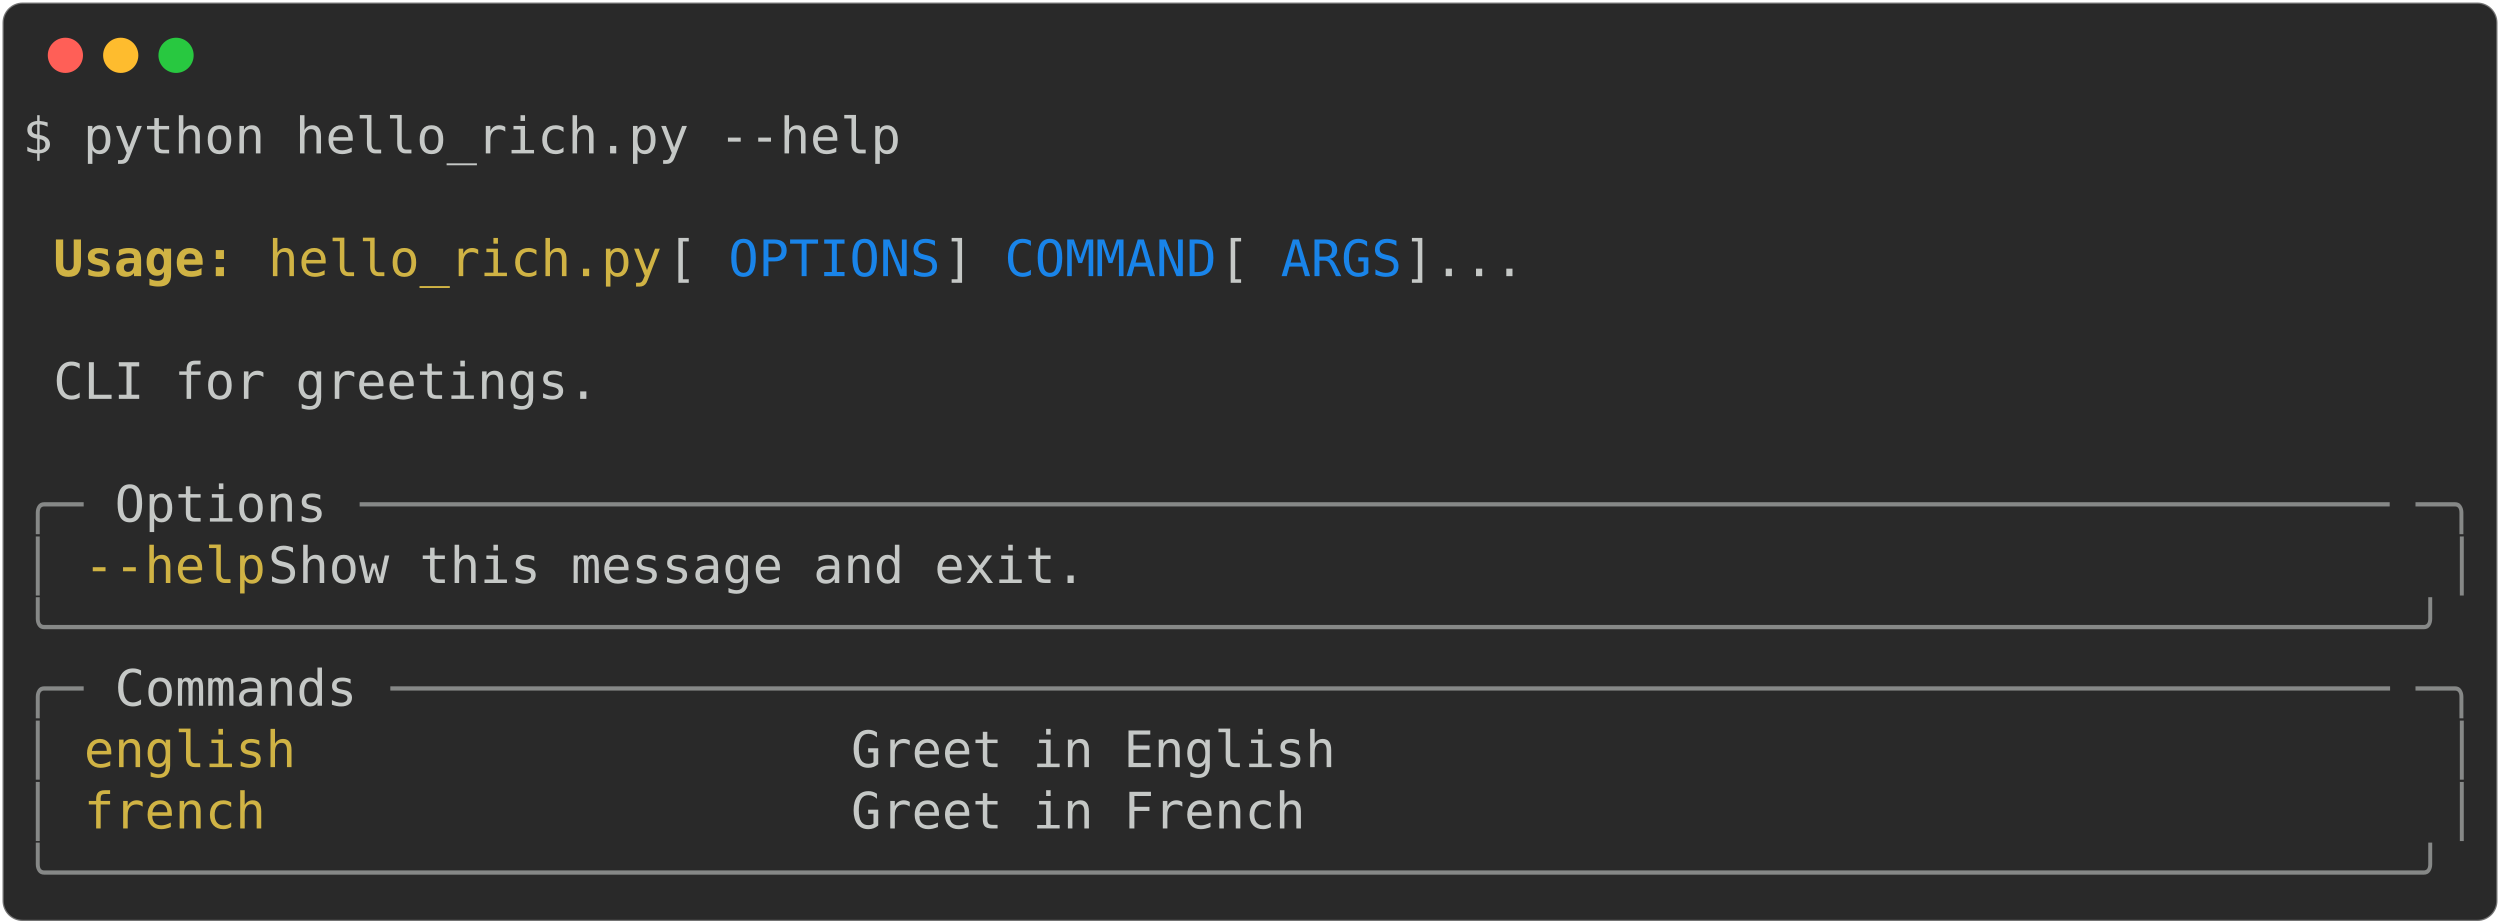
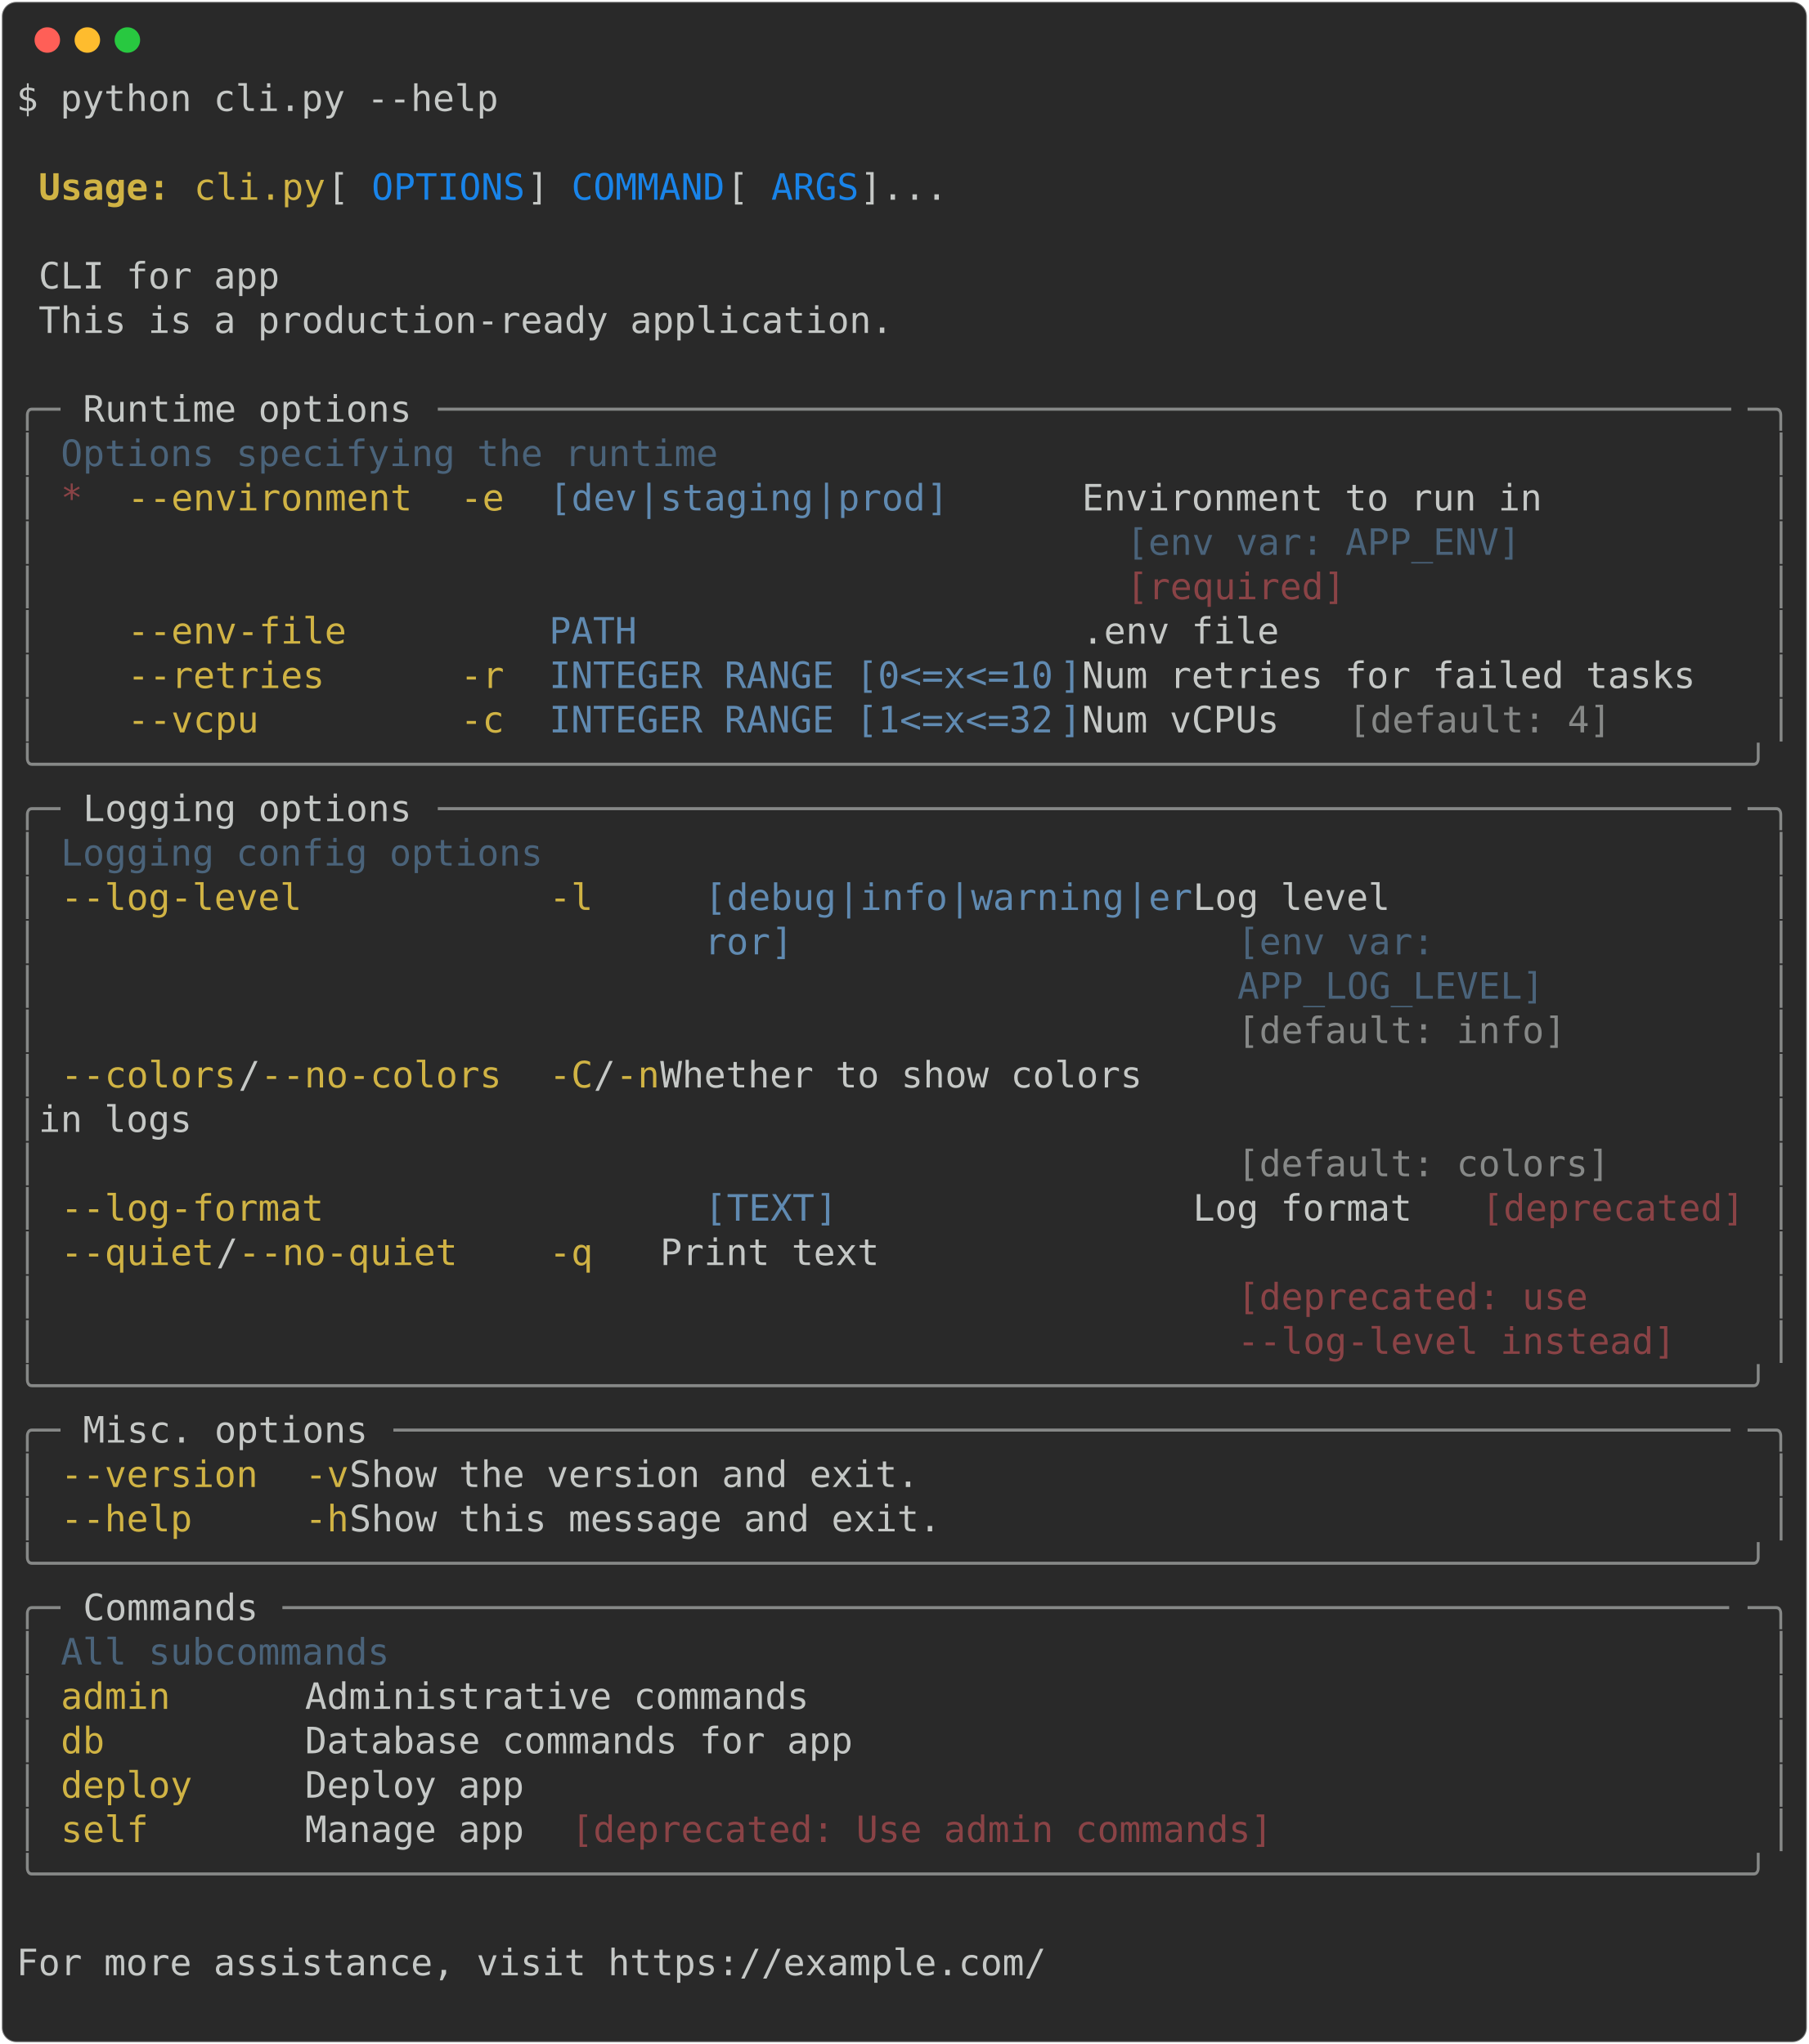
- <svg xmlns="http://www.w3.org/2000/svg" class="rich-terminal" viewBox="0 0 994 367.2">
+ <svg xmlns="http://www.w3.org/2000/svg" class="rich-terminal" viewBox="0 0 994 1123.6">
  <style>

    @font-face {
        font-family: "Fira Code";
        src: local("FiraCode-Regular"),
                url("https://cdnjs.cloudflare.com/ajax/libs/firacode/6.2.0/woff2/FiraCode-Regular.woff2") format("woff2"),
                url("https://cdnjs.cloudflare.com/ajax/libs/firacode/6.2.0/woff/FiraCode-Regular.woff") format("woff");
        font-style: normal;
        font-weight: 400;
    }
    @font-face {
        font-family: "Fira Code";
        src: local("FiraCode-Bold"),
                url("https://cdnjs.cloudflare.com/ajax/libs/firacode/6.2.0/woff2/FiraCode-Bold.woff2") format("woff2"),
                url("https://cdnjs.cloudflare.com/ajax/libs/firacode/6.2.0/woff/FiraCode-Bold.woff") format("woff");
        font-style: bold;
        font-weight: 700;
    }

-     .terminal-751126576-matrix {
+     .terminal-1766416456-matrix {
        font-family: Fira Code, monospace;
        font-size: 20px;
        line-height: 24.4px;
        font-variant-east-asian: full-width;
    }

-     .terminal-751126576-title {
+     .terminal-1766416456-title {
        font-size: 18px;
        font-weight: bold;
        font-family: arial;
    }

-     .terminal-751126576-r1 { fill: #c5c8c6 }
- .terminal-751126576-r2 { fill: #d0b344;font-weight: bold }
- .terminal-751126576-r3 { fill: #d0b344 }
- .terminal-751126576-r4 { fill: #1984e9 }
- .terminal-751126576-r5 { fill: #868887 }
+     .terminal-1766416456-r1 { fill: #c5c8c6 }
+ .terminal-1766416456-r2 { fill: #d0b344;font-weight: bold }
+ .terminal-1766416456-r3 { fill: #d0b344 }
+ .terminal-1766416456-r4 { fill: #1984e9 }
+ .terminal-1766416456-r5 { fill: #868887 }
+ .terminal-1766416456-r6 { fill: #4a637a }
+ .terminal-1766416456-r7 { fill: #8a4346 }
+ .terminal-1766416456-r8 { fill: #608ab1 }
    </style>
  <defs>
-     <clipPath id="terminal-751126576-clip-terminal">
-       <rect x="0" y="0" width="975.0" height="316.2" />
-     </clipPath>
-     <clipPath id="terminal-751126576-line-0">
+     <clipPath id="terminal-1766416456-clip-terminal">
+       <rect x="0" y="0" width="975.0" height="1072.6" />
+     </clipPath>
+     <clipPath id="terminal-1766416456-line-0">
      <rect x="0" y="1.5" width="976" height="24.65" />
    </clipPath>
-     <clipPath id="terminal-751126576-line-1">
+     <clipPath id="terminal-1766416456-line-1">
      <rect x="0" y="25.9" width="976" height="24.65" />
    </clipPath>
-     <clipPath id="terminal-751126576-line-2">
+     <clipPath id="terminal-1766416456-line-2">
      <rect x="0" y="50.3" width="976" height="24.65" />
    </clipPath>
-     <clipPath id="terminal-751126576-line-3">
+     <clipPath id="terminal-1766416456-line-3">
      <rect x="0" y="74.7" width="976" height="24.65" />
    </clipPath>
-     <clipPath id="terminal-751126576-line-4">
+     <clipPath id="terminal-1766416456-line-4">
      <rect x="0" y="99.1" width="976" height="24.65" />
    </clipPath>
-     <clipPath id="terminal-751126576-line-5">
+     <clipPath id="terminal-1766416456-line-5">
      <rect x="0" y="123.5" width="976" height="24.65" />
    </clipPath>
-     <clipPath id="terminal-751126576-line-6">
+     <clipPath id="terminal-1766416456-line-6">
      <rect x="0" y="147.9" width="976" height="24.65" />
    </clipPath>
-     <clipPath id="terminal-751126576-line-7">
+     <clipPath id="terminal-1766416456-line-7">
      <rect x="0" y="172.3" width="976" height="24.65" />
    </clipPath>
-     <clipPath id="terminal-751126576-line-8">
+     <clipPath id="terminal-1766416456-line-8">
      <rect x="0" y="196.7" width="976" height="24.65" />
    </clipPath>
-     <clipPath id="terminal-751126576-line-9">
+     <clipPath id="terminal-1766416456-line-9">
      <rect x="0" y="221.1" width="976" height="24.65" />
    </clipPath>
-     <clipPath id="terminal-751126576-line-10">
+     <clipPath id="terminal-1766416456-line-10">
      <rect x="0" y="245.5" width="976" height="24.65" />
    </clipPath>
-     <clipPath id="terminal-751126576-line-11">
+     <clipPath id="terminal-1766416456-line-11">
      <rect x="0" y="269.9" width="976" height="24.65" />
    </clipPath>
+     <clipPath id="terminal-1766416456-line-12">
+       <rect x="0" y="294.3" width="976" height="24.65" />
+     </clipPath>
+     <clipPath id="terminal-1766416456-line-13">
+       <rect x="0" y="318.7" width="976" height="24.65" />
+     </clipPath>
+     <clipPath id="terminal-1766416456-line-14">
+       <rect x="0" y="343.1" width="976" height="24.65" />
+     </clipPath>
+     <clipPath id="terminal-1766416456-line-15">
+       <rect x="0" y="367.5" width="976" height="24.65" />
+     </clipPath>
+     <clipPath id="terminal-1766416456-line-16">
+       <rect x="0" y="391.9" width="976" height="24.65" />
+     </clipPath>
+     <clipPath id="terminal-1766416456-line-17">
+       <rect x="0" y="416.3" width="976" height="24.65" />
+     </clipPath>
+     <clipPath id="terminal-1766416456-line-18">
+       <rect x="0" y="440.7" width="976" height="24.65" />
+     </clipPath>
+     <clipPath id="terminal-1766416456-line-19">
+       <rect x="0" y="465.1" width="976" height="24.65" />
+     </clipPath>
+     <clipPath id="terminal-1766416456-line-20">
+       <rect x="0" y="489.5" width="976" height="24.65" />
+     </clipPath>
+     <clipPath id="terminal-1766416456-line-21">
+       <rect x="0" y="513.9" width="976" height="24.65" />
+     </clipPath>
+     <clipPath id="terminal-1766416456-line-22">
+       <rect x="0" y="538.3" width="976" height="24.65" />
+     </clipPath>
+     <clipPath id="terminal-1766416456-line-23">
+       <rect x="0" y="562.7" width="976" height="24.65" />
+     </clipPath>
+     <clipPath id="terminal-1766416456-line-24">
+       <rect x="0" y="587.1" width="976" height="24.65" />
+     </clipPath>
+     <clipPath id="terminal-1766416456-line-25">
+       <rect x="0" y="611.5" width="976" height="24.65" />
+     </clipPath>
+     <clipPath id="terminal-1766416456-line-26">
+       <rect x="0" y="635.9" width="976" height="24.65" />
+     </clipPath>
+     <clipPath id="terminal-1766416456-line-27">
+       <rect x="0" y="660.3" width="976" height="24.65" />
+     </clipPath>
+     <clipPath id="terminal-1766416456-line-28">
+       <rect x="0" y="684.7" width="976" height="24.65" />
+     </clipPath>
+     <clipPath id="terminal-1766416456-line-29">
+       <rect x="0" y="709.1" width="976" height="24.65" />
+     </clipPath>
+     <clipPath id="terminal-1766416456-line-30">
+       <rect x="0" y="733.5" width="976" height="24.65" />
+     </clipPath>
+     <clipPath id="terminal-1766416456-line-31">
+       <rect x="0" y="757.9" width="976" height="24.65" />
+     </clipPath>
+     <clipPath id="terminal-1766416456-line-32">
+       <rect x="0" y="782.3" width="976" height="24.65" />
+     </clipPath>
+     <clipPath id="terminal-1766416456-line-33">
+       <rect x="0" y="806.7" width="976" height="24.65" />
+     </clipPath>
+     <clipPath id="terminal-1766416456-line-34">
+       <rect x="0" y="831.1" width="976" height="24.65" />
+     </clipPath>
+     <clipPath id="terminal-1766416456-line-35">
+       <rect x="0" y="855.5" width="976" height="24.65" />
+     </clipPath>
+     <clipPath id="terminal-1766416456-line-36">
+       <rect x="0" y="879.9" width="976" height="24.65" />
+     </clipPath>
+     <clipPath id="terminal-1766416456-line-37">
+       <rect x="0" y="904.3" width="976" height="24.65" />
+     </clipPath>
+     <clipPath id="terminal-1766416456-line-38">
+       <rect x="0" y="928.7" width="976" height="24.65" />
+     </clipPath>
+     <clipPath id="terminal-1766416456-line-39">
+       <rect x="0" y="953.1" width="976" height="24.65" />
+     </clipPath>
+     <clipPath id="terminal-1766416456-line-40">
+       <rect x="0" y="977.5" width="976" height="24.65" />
+     </clipPath>
+     <clipPath id="terminal-1766416456-line-41">
+       <rect x="0" y="1001.9" width="976" height="24.65" />
+     </clipPath>
+     <clipPath id="terminal-1766416456-line-42">
+       <rect x="0" y="1026.3" width="976" height="24.65" />
+     </clipPath>
  </defs>
-   <rect fill="#292929" stroke="rgba(255,255,255,0.35)" stroke-width="1" x="1" y="1" width="992" height="365.2" rx="8" />
+   <rect fill="#292929" stroke="rgba(255,255,255,0.35)" stroke-width="1" x="1" y="1" width="992" height="1121.6" rx="8" />
  <g transform="translate(26,22)">
    <circle cx="0" cy="0" r="7" fill="#ff5f57" />
    <circle cx="22" cy="0" r="7" fill="#febc2e" />
    <circle cx="44" cy="0" r="7" fill="#28c840" />
  </g>
-   <g transform="translate(9, 41)" clip-path="url(#terminal-751126576-clip-terminal)">
-     <g class="terminal-751126576-matrix">
-       <text class="terminal-751126576-r1" x="0" y="20" textLength="353.8" clip-path="url(#terminal-751126576-line-0)">$ python hello_rich.py --help</text>
-       <text class="terminal-751126576-r1" x="976" y="20" textLength="12.2" clip-path="url(#terminal-751126576-line-0)">
- </text>
-       <text class="terminal-751126576-r1" x="976" y="44.4" textLength="12.2" clip-path="url(#terminal-751126576-line-1)">
- </text>
-       <text class="terminal-751126576-r2" x="12.2" y="68.8" textLength="73.2" clip-path="url(#terminal-751126576-line-2)">Usage:</text>
-       <text class="terminal-751126576-r3" x="97.6" y="68.8" textLength="158.6" clip-path="url(#terminal-751126576-line-2)">hello_rich.py</text>
-       <text class="terminal-751126576-r1" x="256.2" y="68.8" textLength="24.4" clip-path="url(#terminal-751126576-line-2)"> [</text>
-       <text class="terminal-751126576-r4" x="280.6" y="68.8" textLength="85.4" clip-path="url(#terminal-751126576-line-2)">OPTIONS</text>
-       <text class="terminal-751126576-r1" x="366" y="68.8" textLength="24.4" clip-path="url(#terminal-751126576-line-2)">] </text>
-       <text class="terminal-751126576-r4" x="390.4" y="68.8" textLength="85.4" clip-path="url(#terminal-751126576-line-2)">COMMAND</text>
-       <text class="terminal-751126576-r1" x="475.8" y="68.8" textLength="24.4" clip-path="url(#terminal-751126576-line-2)"> [</text>
-       <text class="terminal-751126576-r4" x="500.2" y="68.8" textLength="48.8" clip-path="url(#terminal-751126576-line-2)">ARGS</text>
-       <text class="terminal-751126576-r1" x="549" y="68.8" textLength="427" clip-path="url(#terminal-751126576-line-2)">]...                               </text>
-       <text class="terminal-751126576-r1" x="976" y="68.8" textLength="12.2" clip-path="url(#terminal-751126576-line-2)">
- </text>
-       <text class="terminal-751126576-r1" x="976" y="93.2" textLength="12.2" clip-path="url(#terminal-751126576-line-3)">
- </text>
-       <text class="terminal-751126576-r1" x="12.2" y="117.6" textLength="219.6" clip-path="url(#terminal-751126576-line-4)">CLI for greetings.</text>
-       <text class="terminal-751126576-r1" x="976" y="117.6" textLength="12.2" clip-path="url(#terminal-751126576-line-4)">
- </text>
-       <text class="terminal-751126576-r1" x="976" y="142" textLength="12.2" clip-path="url(#terminal-751126576-line-5)">
- </text>
-       <text class="terminal-751126576-r5" x="0" y="166.4" textLength="24.4" clip-path="url(#terminal-751126576-line-6)">╭─</text>
-       <text class="terminal-751126576-r1" x="36.6" y="166.4" textLength="85.4" clip-path="url(#terminal-751126576-line-6)">Options</text>
-       <text class="terminal-751126576-r5" x="134.2" y="166.4" textLength="817.4" clip-path="url(#terminal-751126576-line-6)">───────────────────────────────────────────────────────────────────</text>
-       <text class="terminal-751126576-r5" x="951.6" y="166.4" textLength="24.4" clip-path="url(#terminal-751126576-line-6)">─╮</text>
-       <text class="terminal-751126576-r1" x="976" y="166.4" textLength="12.2" clip-path="url(#terminal-751126576-line-6)">
- </text>
-       <text class="terminal-751126576-r5" x="0" y="190.8" textLength="12.2" clip-path="url(#terminal-751126576-line-7)">│</text>
-       <text class="terminal-751126576-r3" x="24.4" y="190.8" textLength="73.2" clip-path="url(#terminal-751126576-line-7)">--help</text>
-       <text class="terminal-751126576-r1" x="97.6" y="190.8" textLength="866.2" clip-path="url(#terminal-751126576-line-7)">  Show this message and exit.                                          </text>
-       <text class="terminal-751126576-r5" x="963.8" y="190.8" textLength="12.2" clip-path="url(#terminal-751126576-line-7)">│</text>
-       <text class="terminal-751126576-r1" x="976" y="190.8" textLength="12.2" clip-path="url(#terminal-751126576-line-7)">
- </text>
-       <text class="terminal-751126576-r5" x="0" y="215.2" textLength="976" clip-path="url(#terminal-751126576-line-8)">╰──────────────────────────────────────────────────────────────────────────────╯</text>
-       <text class="terminal-751126576-r1" x="976" y="215.2" textLength="12.2" clip-path="url(#terminal-751126576-line-8)">
- </text>
-       <text class="terminal-751126576-r5" x="0" y="239.6" textLength="24.4" clip-path="url(#terminal-751126576-line-9)">╭─</text>
-       <text class="terminal-751126576-r1" x="36.6" y="239.6" textLength="97.6" clip-path="url(#terminal-751126576-line-9)">Commands</text>
-       <text class="terminal-751126576-r5" x="146.4" y="239.6" textLength="805.2" clip-path="url(#terminal-751126576-line-9)">──────────────────────────────────────────────────────────────────</text>
-       <text class="terminal-751126576-r5" x="951.6" y="239.6" textLength="24.4" clip-path="url(#terminal-751126576-line-9)">─╮</text>
-       <text class="terminal-751126576-r1" x="976" y="239.6" textLength="12.2" clip-path="url(#terminal-751126576-line-9)">
- </text>
-       <text class="terminal-751126576-r5" x="0" y="264" textLength="12.2" clip-path="url(#terminal-751126576-line-10)">│</text>
-       <text class="terminal-751126576-r3" x="24.4" y="264" textLength="292.8" clip-path="url(#terminal-751126576-line-10)">english                 </text>
-       <text class="terminal-751126576-r1" x="329.4" y="264" textLength="634.4" clip-path="url(#terminal-751126576-line-10)"> Greet in English                                   </text>
-       <text class="terminal-751126576-r5" x="963.8" y="264" textLength="12.2" clip-path="url(#terminal-751126576-line-10)">│</text>
-       <text class="terminal-751126576-r1" x="976" y="264" textLength="12.2" clip-path="url(#terminal-751126576-line-10)">
- </text>
-       <text class="terminal-751126576-r5" x="0" y="288.4" textLength="12.2" clip-path="url(#terminal-751126576-line-11)">│</text>
-       <text class="terminal-751126576-r3" x="24.4" y="288.4" textLength="292.8" clip-path="url(#terminal-751126576-line-11)">french                  </text>
-       <text class="terminal-751126576-r1" x="329.4" y="288.4" textLength="634.4" clip-path="url(#terminal-751126576-line-11)"> Greet in French                                    </text>
-       <text class="terminal-751126576-r5" x="963.8" y="288.4" textLength="12.2" clip-path="url(#terminal-751126576-line-11)">│</text>
-       <text class="terminal-751126576-r1" x="976" y="288.4" textLength="12.2" clip-path="url(#terminal-751126576-line-11)">
- </text>
-       <text class="terminal-751126576-r5" x="0" y="312.8" textLength="976" clip-path="url(#terminal-751126576-line-12)">╰──────────────────────────────────────────────────────────────────────────────╯</text>
-       <text class="terminal-751126576-r1" x="976" y="312.8" textLength="12.2" clip-path="url(#terminal-751126576-line-12)">
+   <g transform="translate(9, 41)" clip-path="url(#terminal-1766416456-clip-terminal)">
+     <g class="terminal-1766416456-matrix">
+       <text class="terminal-1766416456-r1" x="0" y="20" textLength="268.4" clip-path="url(#terminal-1766416456-line-0)">$ python cli.py --help</text>
+       <text class="terminal-1766416456-r1" x="976" y="20" textLength="12.2" clip-path="url(#terminal-1766416456-line-0)">
+ </text>
+       <text class="terminal-1766416456-r1" x="976" y="44.4" textLength="12.2" clip-path="url(#terminal-1766416456-line-1)">
+ </text>
+       <text class="terminal-1766416456-r2" x="12.2" y="68.8" textLength="73.2" clip-path="url(#terminal-1766416456-line-2)">Usage:</text>
+       <text class="terminal-1766416456-r3" x="97.6" y="68.8" textLength="73.2" clip-path="url(#terminal-1766416456-line-2)">cli.py</text>
+       <text class="terminal-1766416456-r1" x="170.8" y="68.8" textLength="24.4" clip-path="url(#terminal-1766416456-line-2)"> [</text>
+       <text class="terminal-1766416456-r4" x="195.2" y="68.8" textLength="85.4" clip-path="url(#terminal-1766416456-line-2)">OPTIONS</text>
+       <text class="terminal-1766416456-r1" x="280.6" y="68.8" textLength="24.4" clip-path="url(#terminal-1766416456-line-2)">] </text>
+       <text class="terminal-1766416456-r4" x="305" y="68.8" textLength="85.4" clip-path="url(#terminal-1766416456-line-2)">COMMAND</text>
+       <text class="terminal-1766416456-r1" x="390.4" y="68.8" textLength="24.4" clip-path="url(#terminal-1766416456-line-2)"> [</text>
+       <text class="terminal-1766416456-r4" x="414.8" y="68.8" textLength="48.8" clip-path="url(#terminal-1766416456-line-2)">ARGS</text>
+       <text class="terminal-1766416456-r1" x="463.6" y="68.8" textLength="512.4" clip-path="url(#terminal-1766416456-line-2)">]...                                      </text>
+       <text class="terminal-1766416456-r1" x="976" y="68.8" textLength="12.2" clip-path="url(#terminal-1766416456-line-2)">
+ </text>
+       <text class="terminal-1766416456-r1" x="976" y="93.2" textLength="12.2" clip-path="url(#terminal-1766416456-line-3)">
+ </text>
+       <text class="terminal-1766416456-r1" x="12.2" y="117.6" textLength="134.2" clip-path="url(#terminal-1766416456-line-4)">CLI for app</text>
+       <text class="terminal-1766416456-r1" x="976" y="117.6" textLength="12.2" clip-path="url(#terminal-1766416456-line-4)">
+ </text>
+       <text class="terminal-1766416456-r1" x="12.2" y="142" textLength="475.8" clip-path="url(#terminal-1766416456-line-5)">This is a production-ready application.</text>
+       <text class="terminal-1766416456-r1" x="976" y="142" textLength="12.2" clip-path="url(#terminal-1766416456-line-5)">
+ </text>
+       <text class="terminal-1766416456-r1" x="976" y="166.4" textLength="12.2" clip-path="url(#terminal-1766416456-line-6)">
+ </text>
+       <text class="terminal-1766416456-r5" x="0" y="190.8" textLength="24.4" clip-path="url(#terminal-1766416456-line-7)">╭─</text>
+       <text class="terminal-1766416456-r1" x="36.6" y="190.8" textLength="183" clip-path="url(#terminal-1766416456-line-7)">Runtime options</text>
+       <text class="terminal-1766416456-r5" x="231.8" y="190.8" textLength="719.8" clip-path="url(#terminal-1766416456-line-7)">───────────────────────────────────────────────────────────</text>
+       <text class="terminal-1766416456-r5" x="951.6" y="190.8" textLength="24.4" clip-path="url(#terminal-1766416456-line-7)">─╮</text>
+       <text class="terminal-1766416456-r1" x="976" y="190.8" textLength="12.2" clip-path="url(#terminal-1766416456-line-7)">
+ </text>
+       <text class="terminal-1766416456-r5" x="0" y="215.2" textLength="12.2" clip-path="url(#terminal-1766416456-line-8)">│</text>
+       <text class="terminal-1766416456-r6" x="24.4" y="215.2" textLength="366" clip-path="url(#terminal-1766416456-line-8)">Options specifying the runtime</text>
+       <text class="terminal-1766416456-r5" x="963.8" y="215.2" textLength="12.2" clip-path="url(#terminal-1766416456-line-8)">│</text>
+       <text class="terminal-1766416456-r1" x="976" y="215.2" textLength="12.2" clip-path="url(#terminal-1766416456-line-8)">
+ </text>
+       <text class="terminal-1766416456-r5" x="0" y="239.6" textLength="12.2" clip-path="url(#terminal-1766416456-line-9)">│</text>
+       <text class="terminal-1766416456-r7" x="24.4" y="239.6" textLength="12.2" clip-path="url(#terminal-1766416456-line-9)">*</text>
+       <text class="terminal-1766416456-r3" x="61" y="239.6" textLength="158.6" clip-path="url(#terminal-1766416456-line-9)">--environment</text>
+       <text class="terminal-1766416456-r3" x="244" y="239.6" textLength="24.4" clip-path="url(#terminal-1766416456-line-9)">-e</text>
+       <text class="terminal-1766416456-r8" x="292.8" y="239.6" textLength="12.2" clip-path="url(#terminal-1766416456-line-9)">[</text>
+       <text class="terminal-1766416456-r8" x="305" y="239.6" textLength="36.6" clip-path="url(#terminal-1766416456-line-9)">dev</text>
+       <text class="terminal-1766416456-r8" x="341.6" y="239.6" textLength="12.2" clip-path="url(#terminal-1766416456-line-9)">|</text>
+       <text class="terminal-1766416456-r8" x="353.8" y="239.6" textLength="85.4" clip-path="url(#terminal-1766416456-line-9)">staging</text>
+       <text class="terminal-1766416456-r8" x="439.2" y="239.6" textLength="12.2" clip-path="url(#terminal-1766416456-line-9)">|</text>
+       <text class="terminal-1766416456-r8" x="451.4" y="239.6" textLength="48.8" clip-path="url(#terminal-1766416456-line-9)">prod</text>
+       <text class="terminal-1766416456-r8" x="500.2" y="239.6" textLength="12.2" clip-path="url(#terminal-1766416456-line-9)">]</text>
+       <text class="terminal-1766416456-r1" x="585.6" y="239.6" textLength="378.2" clip-path="url(#terminal-1766416456-line-9)">  Environment to run in        </text>
+       <text class="terminal-1766416456-r5" x="963.8" y="239.6" textLength="12.2" clip-path="url(#terminal-1766416456-line-9)">│</text>
+       <text class="terminal-1766416456-r1" x="976" y="239.6" textLength="12.2" clip-path="url(#terminal-1766416456-line-9)">
+ </text>
+       <text class="terminal-1766416456-r5" x="0" y="264" textLength="12.2" clip-path="url(#terminal-1766416456-line-10)">│</text>
+       <text class="terminal-1766416456-r6" x="610" y="264" textLength="256.2" clip-path="url(#terminal-1766416456-line-10)">[env var: APP_ENV]   </text>
+       <text class="terminal-1766416456-r5" x="963.8" y="264" textLength="12.2" clip-path="url(#terminal-1766416456-line-10)">│</text>
+       <text class="terminal-1766416456-r1" x="976" y="264" textLength="12.2" clip-path="url(#terminal-1766416456-line-10)">
+ </text>
+       <text class="terminal-1766416456-r5" x="0" y="288.4" textLength="12.2" clip-path="url(#terminal-1766416456-line-11)">│</text>
+       <text class="terminal-1766416456-r7" x="610" y="288.4" textLength="256.2" clip-path="url(#terminal-1766416456-line-11)">[required]           </text>
+       <text class="terminal-1766416456-r5" x="963.8" y="288.4" textLength="12.2" clip-path="url(#terminal-1766416456-line-11)">│</text>
+       <text class="terminal-1766416456-r1" x="976" y="288.4" textLength="12.2" clip-path="url(#terminal-1766416456-line-11)">
+ </text>
+       <text class="terminal-1766416456-r5" x="0" y="312.8" textLength="12.2" clip-path="url(#terminal-1766416456-line-12)">│</text>
+       <text class="terminal-1766416456-r3" x="61" y="312.8" textLength="158.6" clip-path="url(#terminal-1766416456-line-12)">--env-file   </text>
+       <text class="terminal-1766416456-r8" x="292.8" y="312.8" textLength="292.8" clip-path="url(#terminal-1766416456-line-12)">PATH                    </text>
+       <text class="terminal-1766416456-r1" x="585.6" y="312.8" textLength="378.2" clip-path="url(#terminal-1766416456-line-12)">  .env file                    </text>
+       <text class="terminal-1766416456-r5" x="963.8" y="312.8" textLength="12.2" clip-path="url(#terminal-1766416456-line-12)">│</text>
+       <text class="terminal-1766416456-r1" x="976" y="312.8" textLength="12.2" clip-path="url(#terminal-1766416456-line-12)">
+ </text>
+       <text class="terminal-1766416456-r5" x="0" y="337.2" textLength="12.2" clip-path="url(#terminal-1766416456-line-13)">│</text>
+       <text class="terminal-1766416456-r3" x="61" y="337.2" textLength="158.6" clip-path="url(#terminal-1766416456-line-13)">--retries    </text>
+       <text class="terminal-1766416456-r3" x="244" y="337.2" textLength="24.4" clip-path="url(#terminal-1766416456-line-13)">-r</text>
+       <text class="terminal-1766416456-r8" x="292.8" y="337.2" textLength="280.6" clip-path="url(#terminal-1766416456-line-13)">INTEGER RANGE [0&lt;=x&lt;=10</text>
+       <text class="terminal-1766416456-r8" x="573.4" y="337.2" textLength="12.2" clip-path="url(#terminal-1766416456-line-13)">]</text>
+       <text class="terminal-1766416456-r1" x="585.6" y="337.2" textLength="378.2" clip-path="url(#terminal-1766416456-line-13)">  Num retries for failed tasks </text>
+       <text class="terminal-1766416456-r5" x="963.8" y="337.2" textLength="12.2" clip-path="url(#terminal-1766416456-line-13)">│</text>
+       <text class="terminal-1766416456-r1" x="976" y="337.2" textLength="12.2" clip-path="url(#terminal-1766416456-line-13)">
+ </text>
+       <text class="terminal-1766416456-r5" x="0" y="361.6" textLength="12.2" clip-path="url(#terminal-1766416456-line-14)">│</text>
+       <text class="terminal-1766416456-r3" x="61" y="361.6" textLength="158.6" clip-path="url(#terminal-1766416456-line-14)">--vcpu       </text>
+       <text class="terminal-1766416456-r3" x="244" y="361.6" textLength="24.4" clip-path="url(#terminal-1766416456-line-14)">-c</text>
+       <text class="terminal-1766416456-r8" x="292.8" y="361.6" textLength="280.6" clip-path="url(#terminal-1766416456-line-14)">INTEGER RANGE [1&lt;=x&lt;=32</text>
+       <text class="terminal-1766416456-r8" x="573.4" y="361.6" textLength="12.2" clip-path="url(#terminal-1766416456-line-14)">]</text>
+       <text class="terminal-1766416456-r1" x="585.6" y="361.6" textLength="146.4" clip-path="url(#terminal-1766416456-line-14)">  Num vCPUs </text>
+       <text class="terminal-1766416456-r5" x="732" y="361.6" textLength="146.4" clip-path="url(#terminal-1766416456-line-14)">[default: 4]</text>
+       <text class="terminal-1766416456-r5" x="963.8" y="361.6" textLength="12.2" clip-path="url(#terminal-1766416456-line-14)">│</text>
+       <text class="terminal-1766416456-r1" x="976" y="361.6" textLength="12.2" clip-path="url(#terminal-1766416456-line-14)">
+ </text>
+       <text class="terminal-1766416456-r5" x="0" y="386" textLength="976" clip-path="url(#terminal-1766416456-line-15)">╰──────────────────────────────────────────────────────────────────────────────╯</text>
+       <text class="terminal-1766416456-r1" x="976" y="386" textLength="12.2" clip-path="url(#terminal-1766416456-line-15)">
+ </text>
+       <text class="terminal-1766416456-r5" x="0" y="410.4" textLength="24.4" clip-path="url(#terminal-1766416456-line-16)">╭─</text>
+       <text class="terminal-1766416456-r1" x="36.6" y="410.4" textLength="183" clip-path="url(#terminal-1766416456-line-16)">Logging options</text>
+       <text class="terminal-1766416456-r5" x="231.8" y="410.4" textLength="719.8" clip-path="url(#terminal-1766416456-line-16)">───────────────────────────────────────────────────────────</text>
+       <text class="terminal-1766416456-r5" x="951.6" y="410.4" textLength="24.4" clip-path="url(#terminal-1766416456-line-16)">─╮</text>
+       <text class="terminal-1766416456-r1" x="976" y="410.4" textLength="12.2" clip-path="url(#terminal-1766416456-line-16)">
+ </text>
+       <text class="terminal-1766416456-r5" x="0" y="434.8" textLength="12.2" clip-path="url(#terminal-1766416456-line-17)">│</text>
+       <text class="terminal-1766416456-r6" x="24.4" y="434.8" textLength="268.4" clip-path="url(#terminal-1766416456-line-17)">Logging config options</text>
+       <text class="terminal-1766416456-r5" x="963.8" y="434.8" textLength="12.2" clip-path="url(#terminal-1766416456-line-17)">│</text>
+       <text class="terminal-1766416456-r1" x="976" y="434.8" textLength="12.2" clip-path="url(#terminal-1766416456-line-17)">
+ </text>
+       <text class="terminal-1766416456-r5" x="0" y="459.2" textLength="12.2" clip-path="url(#terminal-1766416456-line-18)">│</text>
+       <text class="terminal-1766416456-r3" x="24.4" y="459.2" textLength="244" clip-path="url(#terminal-1766416456-line-18)">--log-level         </text>
+       <text class="terminal-1766416456-r3" x="292.8" y="459.2" textLength="61" clip-path="url(#terminal-1766416456-line-18)">-l   </text>
+       <text class="terminal-1766416456-r8" x="378.2" y="459.2" textLength="12.2" clip-path="url(#terminal-1766416456-line-18)">[</text>
+       <text class="terminal-1766416456-r8" x="390.4" y="459.2" textLength="61" clip-path="url(#terminal-1766416456-line-18)">debug</text>
+       <text class="terminal-1766416456-r8" x="451.4" y="459.2" textLength="12.2" clip-path="url(#terminal-1766416456-line-18)">|</text>
+       <text class="terminal-1766416456-r8" x="463.6" y="459.2" textLength="48.8" clip-path="url(#terminal-1766416456-line-18)">info</text>
+       <text class="terminal-1766416456-r8" x="512.4" y="459.2" textLength="12.2" clip-path="url(#terminal-1766416456-line-18)">|</text>
+       <text class="terminal-1766416456-r8" x="524.6" y="459.2" textLength="85.4" clip-path="url(#terminal-1766416456-line-18)">warning</text>
+       <text class="terminal-1766416456-r8" x="610" y="459.2" textLength="12.2" clip-path="url(#terminal-1766416456-line-18)">|</text>
+       <text class="terminal-1766416456-r8" x="622.2" y="459.2" textLength="24.4" clip-path="url(#terminal-1766416456-line-18)">er</text>
+       <text class="terminal-1766416456-r1" x="646.6" y="459.2" textLength="317.2" clip-path="url(#terminal-1766416456-line-18)">  Log level               </text>
+       <text class="terminal-1766416456-r5" x="963.8" y="459.2" textLength="12.2" clip-path="url(#terminal-1766416456-line-18)">│</text>
+       <text class="terminal-1766416456-r1" x="976" y="459.2" textLength="12.2" clip-path="url(#terminal-1766416456-line-18)">
+ </text>
+       <text class="terminal-1766416456-r5" x="0" y="483.6" textLength="12.2" clip-path="url(#terminal-1766416456-line-19)">│</text>
+       <text class="terminal-1766416456-r8" x="378.2" y="483.6" textLength="36.6" clip-path="url(#terminal-1766416456-line-19)">ror</text>
+       <text class="terminal-1766416456-r8" x="414.8" y="483.6" textLength="12.2" clip-path="url(#terminal-1766416456-line-19)">]</text>
+       <text class="terminal-1766416456-r6" x="671" y="483.6" textLength="280.6" clip-path="url(#terminal-1766416456-line-19)">[env var:              </text>
+       <text class="terminal-1766416456-r5" x="963.8" y="483.6" textLength="12.2" clip-path="url(#terminal-1766416456-line-19)">│</text>
+       <text class="terminal-1766416456-r1" x="976" y="483.6" textLength="12.2" clip-path="url(#terminal-1766416456-line-19)">
+ </text>
+       <text class="terminal-1766416456-r5" x="0" y="508" textLength="12.2" clip-path="url(#terminal-1766416456-line-20)">│</text>
+       <text class="terminal-1766416456-r6" x="671" y="508" textLength="280.6" clip-path="url(#terminal-1766416456-line-20)">APP_LOG_LEVEL]         </text>
+       <text class="terminal-1766416456-r5" x="963.8" y="508" textLength="12.2" clip-path="url(#terminal-1766416456-line-20)">│</text>
+       <text class="terminal-1766416456-r1" x="976" y="508" textLength="12.2" clip-path="url(#terminal-1766416456-line-20)">
+ </text>
+       <text class="terminal-1766416456-r5" x="0" y="532.4" textLength="12.2" clip-path="url(#terminal-1766416456-line-21)">│</text>
+       <text class="terminal-1766416456-r5" x="671" y="532.4" textLength="280.6" clip-path="url(#terminal-1766416456-line-21)">[default: info]        </text>
+       <text class="terminal-1766416456-r5" x="963.8" y="532.4" textLength="12.2" clip-path="url(#terminal-1766416456-line-21)">│</text>
+       <text class="terminal-1766416456-r1" x="976" y="532.4" textLength="12.2" clip-path="url(#terminal-1766416456-line-21)">
+ </text>
+       <text class="terminal-1766416456-r5" x="0" y="556.8" textLength="12.2" clip-path="url(#terminal-1766416456-line-22)">│</text>
+       <text class="terminal-1766416456-r3" x="24.4" y="556.8" textLength="97.6" clip-path="url(#terminal-1766416456-line-22)">--colors</text>
+       <text class="terminal-1766416456-r1" x="122" y="556.8" textLength="12.2" clip-path="url(#terminal-1766416456-line-22)">/</text>
+       <text class="terminal-1766416456-r3" x="134.2" y="556.8" textLength="134.2" clip-path="url(#terminal-1766416456-line-22)">--no-colors</text>
+       <text class="terminal-1766416456-r3" x="292.8" y="556.8" textLength="24.4" clip-path="url(#terminal-1766416456-line-22)">-C</text>
+       <text class="terminal-1766416456-r1" x="317.2" y="556.8" textLength="12.2" clip-path="url(#terminal-1766416456-line-22)">/</text>
+       <text class="terminal-1766416456-r3" x="329.4" y="556.8" textLength="24.4" clip-path="url(#terminal-1766416456-line-22)">-n</text>
+       <text class="terminal-1766416456-r1" x="353.8" y="556.8" textLength="610" clip-path="url(#terminal-1766416456-line-22)">                          Whether to show colors  </text>
+       <text class="terminal-1766416456-r5" x="963.8" y="556.8" textLength="12.2" clip-path="url(#terminal-1766416456-line-22)">│</text>
+       <text class="terminal-1766416456-r1" x="976" y="556.8" textLength="12.2" clip-path="url(#terminal-1766416456-line-22)">
+ </text>
+       <text class="terminal-1766416456-r5" x="0" y="581.2" textLength="12.2" clip-path="url(#terminal-1766416456-line-23)">│</text>
+       <text class="terminal-1766416456-r1" x="12.2" y="581.2" textLength="951.6" clip-path="url(#terminal-1766416456-line-23)">                                                      in logs                 </text>
+       <text class="terminal-1766416456-r5" x="963.8" y="581.2" textLength="12.2" clip-path="url(#terminal-1766416456-line-23)">│</text>
+       <text class="terminal-1766416456-r1" x="976" y="581.2" textLength="12.2" clip-path="url(#terminal-1766416456-line-23)">
+ </text>
+       <text class="terminal-1766416456-r5" x="0" y="605.6" textLength="12.2" clip-path="url(#terminal-1766416456-line-24)">│</text>
+       <text class="terminal-1766416456-r5" x="671" y="605.6" textLength="280.6" clip-path="url(#terminal-1766416456-line-24)">[default: colors]      </text>
+       <text class="terminal-1766416456-r5" x="963.8" y="605.6" textLength="12.2" clip-path="url(#terminal-1766416456-line-24)">│</text>
+       <text class="terminal-1766416456-r1" x="976" y="605.6" textLength="12.2" clip-path="url(#terminal-1766416456-line-24)">
+ </text>
+       <text class="terminal-1766416456-r5" x="0" y="630" textLength="12.2" clip-path="url(#terminal-1766416456-line-25)">│</text>
+       <text class="terminal-1766416456-r3" x="24.4" y="630" textLength="244" clip-path="url(#terminal-1766416456-line-25)">--log-format        </text>
+       <text class="terminal-1766416456-r8" x="378.2" y="630" textLength="12.2" clip-path="url(#terminal-1766416456-line-25)">[</text>
+       <text class="terminal-1766416456-r8" x="390.4" y="630" textLength="48.8" clip-path="url(#terminal-1766416456-line-25)">TEXT</text>
+       <text class="terminal-1766416456-r8" x="439.2" y="630" textLength="12.2" clip-path="url(#terminal-1766416456-line-25)">]</text>
+       <text class="terminal-1766416456-r1" x="646.6" y="630" textLength="158.6" clip-path="url(#terminal-1766416456-line-25)">  Log format </text>
+       <text class="terminal-1766416456-r7" x="805.2" y="630" textLength="146.4" clip-path="url(#terminal-1766416456-line-25)">[deprecated]</text>
+       <text class="terminal-1766416456-r5" x="963.8" y="630" textLength="12.2" clip-path="url(#terminal-1766416456-line-25)">│</text>
+       <text class="terminal-1766416456-r1" x="976" y="630" textLength="12.2" clip-path="url(#terminal-1766416456-line-25)">
+ </text>
+       <text class="terminal-1766416456-r5" x="0" y="654.4" textLength="12.2" clip-path="url(#terminal-1766416456-line-26)">│</text>
+       <text class="terminal-1766416456-r3" x="24.4" y="654.4" textLength="85.4" clip-path="url(#terminal-1766416456-line-26)">--quiet</text>
+       <text class="terminal-1766416456-r1" x="109.8" y="654.4" textLength="12.2" clip-path="url(#terminal-1766416456-line-26)">/</text>
+       <text class="terminal-1766416456-r3" x="122" y="654.4" textLength="122" clip-path="url(#terminal-1766416456-line-26)">--no-quiet</text>
+       <text class="terminal-1766416456-r3" x="292.8" y="654.4" textLength="61" clip-path="url(#terminal-1766416456-line-26)">-q   </text>
+       <text class="terminal-1766416456-r1" x="353.8" y="654.4" textLength="610" clip-path="url(#terminal-1766416456-line-26)">                          Print text              </text>
+       <text class="terminal-1766416456-r5" x="963.8" y="654.4" textLength="12.2" clip-path="url(#terminal-1766416456-line-26)">│</text>
+       <text class="terminal-1766416456-r1" x="976" y="654.4" textLength="12.2" clip-path="url(#terminal-1766416456-line-26)">
+ </text>
+       <text class="terminal-1766416456-r5" x="0" y="678.8" textLength="12.2" clip-path="url(#terminal-1766416456-line-27)">│</text>
+       <text class="terminal-1766416456-r7" x="671" y="678.8" textLength="280.6" clip-path="url(#terminal-1766416456-line-27)">[deprecated: use       </text>
+       <text class="terminal-1766416456-r5" x="963.8" y="678.8" textLength="12.2" clip-path="url(#terminal-1766416456-line-27)">│</text>
+       <text class="terminal-1766416456-r1" x="976" y="678.8" textLength="12.2" clip-path="url(#terminal-1766416456-line-27)">
+ </text>
+       <text class="terminal-1766416456-r5" x="0" y="703.2" textLength="12.2" clip-path="url(#terminal-1766416456-line-28)">│</text>
+       <text class="terminal-1766416456-r7" x="671" y="703.2" textLength="280.6" clip-path="url(#terminal-1766416456-line-28)">--log-level instead]   </text>
+       <text class="terminal-1766416456-r5" x="963.8" y="703.2" textLength="12.2" clip-path="url(#terminal-1766416456-line-28)">│</text>
+       <text class="terminal-1766416456-r1" x="976" y="703.2" textLength="12.2" clip-path="url(#terminal-1766416456-line-28)">
+ </text>
+       <text class="terminal-1766416456-r5" x="0" y="727.6" textLength="976" clip-path="url(#terminal-1766416456-line-29)">╰──────────────────────────────────────────────────────────────────────────────╯</text>
+       <text class="terminal-1766416456-r1" x="976" y="727.6" textLength="12.2" clip-path="url(#terminal-1766416456-line-29)">
+ </text>
+       <text class="terminal-1766416456-r5" x="0" y="752" textLength="24.4" clip-path="url(#terminal-1766416456-line-30)">╭─</text>
+       <text class="terminal-1766416456-r1" x="36.6" y="752" textLength="158.6" clip-path="url(#terminal-1766416456-line-30)">Misc. options</text>
+       <text class="terminal-1766416456-r5" x="207.4" y="752" textLength="744.2" clip-path="url(#terminal-1766416456-line-30)">─────────────────────────────────────────────────────────────</text>
+       <text class="terminal-1766416456-r5" x="951.6" y="752" textLength="24.4" clip-path="url(#terminal-1766416456-line-30)">─╮</text>
+       <text class="terminal-1766416456-r1" x="976" y="752" textLength="12.2" clip-path="url(#terminal-1766416456-line-30)">
+ </text>
+       <text class="terminal-1766416456-r5" x="0" y="776.4" textLength="12.2" clip-path="url(#terminal-1766416456-line-31)">│</text>
+       <text class="terminal-1766416456-r3" x="24.4" y="776.4" textLength="109.8" clip-path="url(#terminal-1766416456-line-31)">--version</text>
+       <text class="terminal-1766416456-r3" x="158.6" y="776.4" textLength="24.4" clip-path="url(#terminal-1766416456-line-31)">-v</text>
+       <text class="terminal-1766416456-r1" x="183" y="776.4" textLength="780.8" clip-path="url(#terminal-1766416456-line-31)">  Show the version and exit.                                    </text>
+       <text class="terminal-1766416456-r5" x="963.8" y="776.4" textLength="12.2" clip-path="url(#terminal-1766416456-line-31)">│</text>
+       <text class="terminal-1766416456-r1" x="976" y="776.4" textLength="12.2" clip-path="url(#terminal-1766416456-line-31)">
+ </text>
+       <text class="terminal-1766416456-r5" x="0" y="800.8" textLength="12.2" clip-path="url(#terminal-1766416456-line-32)">│</text>
+       <text class="terminal-1766416456-r3" x="24.4" y="800.8" textLength="109.8" clip-path="url(#terminal-1766416456-line-32)">--help   </text>
+       <text class="terminal-1766416456-r3" x="158.6" y="800.8" textLength="24.4" clip-path="url(#terminal-1766416456-line-32)">-h</text>
+       <text class="terminal-1766416456-r1" x="183" y="800.8" textLength="780.8" clip-path="url(#terminal-1766416456-line-32)">  Show this message and exit.                                   </text>
+       <text class="terminal-1766416456-r5" x="963.8" y="800.8" textLength="12.2" clip-path="url(#terminal-1766416456-line-32)">│</text>
+       <text class="terminal-1766416456-r1" x="976" y="800.8" textLength="12.2" clip-path="url(#terminal-1766416456-line-32)">
+ </text>
+       <text class="terminal-1766416456-r5" x="0" y="825.2" textLength="976" clip-path="url(#terminal-1766416456-line-33)">╰──────────────────────────────────────────────────────────────────────────────╯</text>
+       <text class="terminal-1766416456-r1" x="976" y="825.2" textLength="12.2" clip-path="url(#terminal-1766416456-line-33)">
+ </text>
+       <text class="terminal-1766416456-r5" x="0" y="849.6" textLength="24.4" clip-path="url(#terminal-1766416456-line-34)">╭─</text>
+       <text class="terminal-1766416456-r1" x="36.6" y="849.6" textLength="97.6" clip-path="url(#terminal-1766416456-line-34)">Commands</text>
+       <text class="terminal-1766416456-r5" x="146.4" y="849.6" textLength="805.2" clip-path="url(#terminal-1766416456-line-34)">──────────────────────────────────────────────────────────────────</text>
+       <text class="terminal-1766416456-r5" x="951.6" y="849.6" textLength="24.4" clip-path="url(#terminal-1766416456-line-34)">─╮</text>
+       <text class="terminal-1766416456-r1" x="976" y="849.6" textLength="12.2" clip-path="url(#terminal-1766416456-line-34)">
+ </text>
+       <text class="terminal-1766416456-r5" x="0" y="874" textLength="12.2" clip-path="url(#terminal-1766416456-line-35)">│</text>
+       <text class="terminal-1766416456-r6" x="24.4" y="874" textLength="183" clip-path="url(#terminal-1766416456-line-35)">All subcommands</text>
+       <text class="terminal-1766416456-r5" x="963.8" y="874" textLength="12.2" clip-path="url(#terminal-1766416456-line-35)">│</text>
+       <text class="terminal-1766416456-r1" x="976" y="874" textLength="12.2" clip-path="url(#terminal-1766416456-line-35)">
+ </text>
+       <text class="terminal-1766416456-r5" x="0" y="898.4" textLength="12.2" clip-path="url(#terminal-1766416456-line-36)">│</text>
+       <text class="terminal-1766416456-r3" x="24.4" y="898.4" textLength="122" clip-path="url(#terminal-1766416456-line-36)">admin     </text>
+       <text class="terminal-1766416456-r1" x="158.6" y="898.4" textLength="805.2" clip-path="url(#terminal-1766416456-line-36)"> Administrative commands                                          </text>
+       <text class="terminal-1766416456-r5" x="963.8" y="898.4" textLength="12.2" clip-path="url(#terminal-1766416456-line-36)">│</text>
+       <text class="terminal-1766416456-r1" x="976" y="898.4" textLength="12.2" clip-path="url(#terminal-1766416456-line-36)">
+ </text>
+       <text class="terminal-1766416456-r5" x="0" y="922.8" textLength="12.2" clip-path="url(#terminal-1766416456-line-37)">│</text>
+       <text class="terminal-1766416456-r3" x="24.4" y="922.8" textLength="122" clip-path="url(#terminal-1766416456-line-37)">db        </text>
+       <text class="terminal-1766416456-r1" x="158.6" y="922.8" textLength="805.2" clip-path="url(#terminal-1766416456-line-37)"> Database commands for app                                        </text>
+       <text class="terminal-1766416456-r5" x="963.8" y="922.8" textLength="12.2" clip-path="url(#terminal-1766416456-line-37)">│</text>
+       <text class="terminal-1766416456-r1" x="976" y="922.8" textLength="12.2" clip-path="url(#terminal-1766416456-line-37)">
+ </text>
+       <text class="terminal-1766416456-r5" x="0" y="947.2" textLength="12.2" clip-path="url(#terminal-1766416456-line-38)">│</text>
+       <text class="terminal-1766416456-r3" x="24.4" y="947.2" textLength="122" clip-path="url(#terminal-1766416456-line-38)">deploy    </text>
+       <text class="terminal-1766416456-r1" x="158.6" y="947.2" textLength="805.2" clip-path="url(#terminal-1766416456-line-38)"> Deploy app                                                       </text>
+       <text class="terminal-1766416456-r5" x="963.8" y="947.2" textLength="12.2" clip-path="url(#terminal-1766416456-line-38)">│</text>
+       <text class="terminal-1766416456-r1" x="976" y="947.2" textLength="12.2" clip-path="url(#terminal-1766416456-line-38)">
+ </text>
+       <text class="terminal-1766416456-r5" x="0" y="971.6" textLength="12.2" clip-path="url(#terminal-1766416456-line-39)">│</text>
+       <text class="terminal-1766416456-r3" x="24.4" y="971.6" textLength="122" clip-path="url(#terminal-1766416456-line-39)">self      </text>
+       <text class="terminal-1766416456-r1" x="158.6" y="971.6" textLength="146.4" clip-path="url(#terminal-1766416456-line-39)"> Manage app </text>
+       <text class="terminal-1766416456-r7" x="305" y="971.6" textLength="390.4" clip-path="url(#terminal-1766416456-line-39)">[deprecated: Use admin commands]</text>
+       <text class="terminal-1766416456-r5" x="963.8" y="971.6" textLength="12.2" clip-path="url(#terminal-1766416456-line-39)">│</text>
+       <text class="terminal-1766416456-r1" x="976" y="971.6" textLength="12.2" clip-path="url(#terminal-1766416456-line-39)">
+ </text>
+       <text class="terminal-1766416456-r5" x="0" y="996" textLength="976" clip-path="url(#terminal-1766416456-line-40)">╰──────────────────────────────────────────────────────────────────────────────╯</text>
+       <text class="terminal-1766416456-r1" x="976" y="996" textLength="12.2" clip-path="url(#terminal-1766416456-line-40)">
+ </text>
+       <text class="terminal-1766416456-r1" x="976" y="1020.4" textLength="12.2" clip-path="url(#terminal-1766416456-line-41)">
+ </text>
+       <text class="terminal-1766416456-r1" x="0" y="1044.8" textLength="976" clip-path="url(#terminal-1766416456-line-42)"> For more assistance, visit https://example.com/                                </text>
+       <text class="terminal-1766416456-r1" x="976" y="1044.8" textLength="12.2" clip-path="url(#terminal-1766416456-line-42)">
+ </text>
+       <text class="terminal-1766416456-r1" x="976" y="1069.2" textLength="12.2" clip-path="url(#terminal-1766416456-line-43)">
</text>
    </g>
  </g>
</svg>
